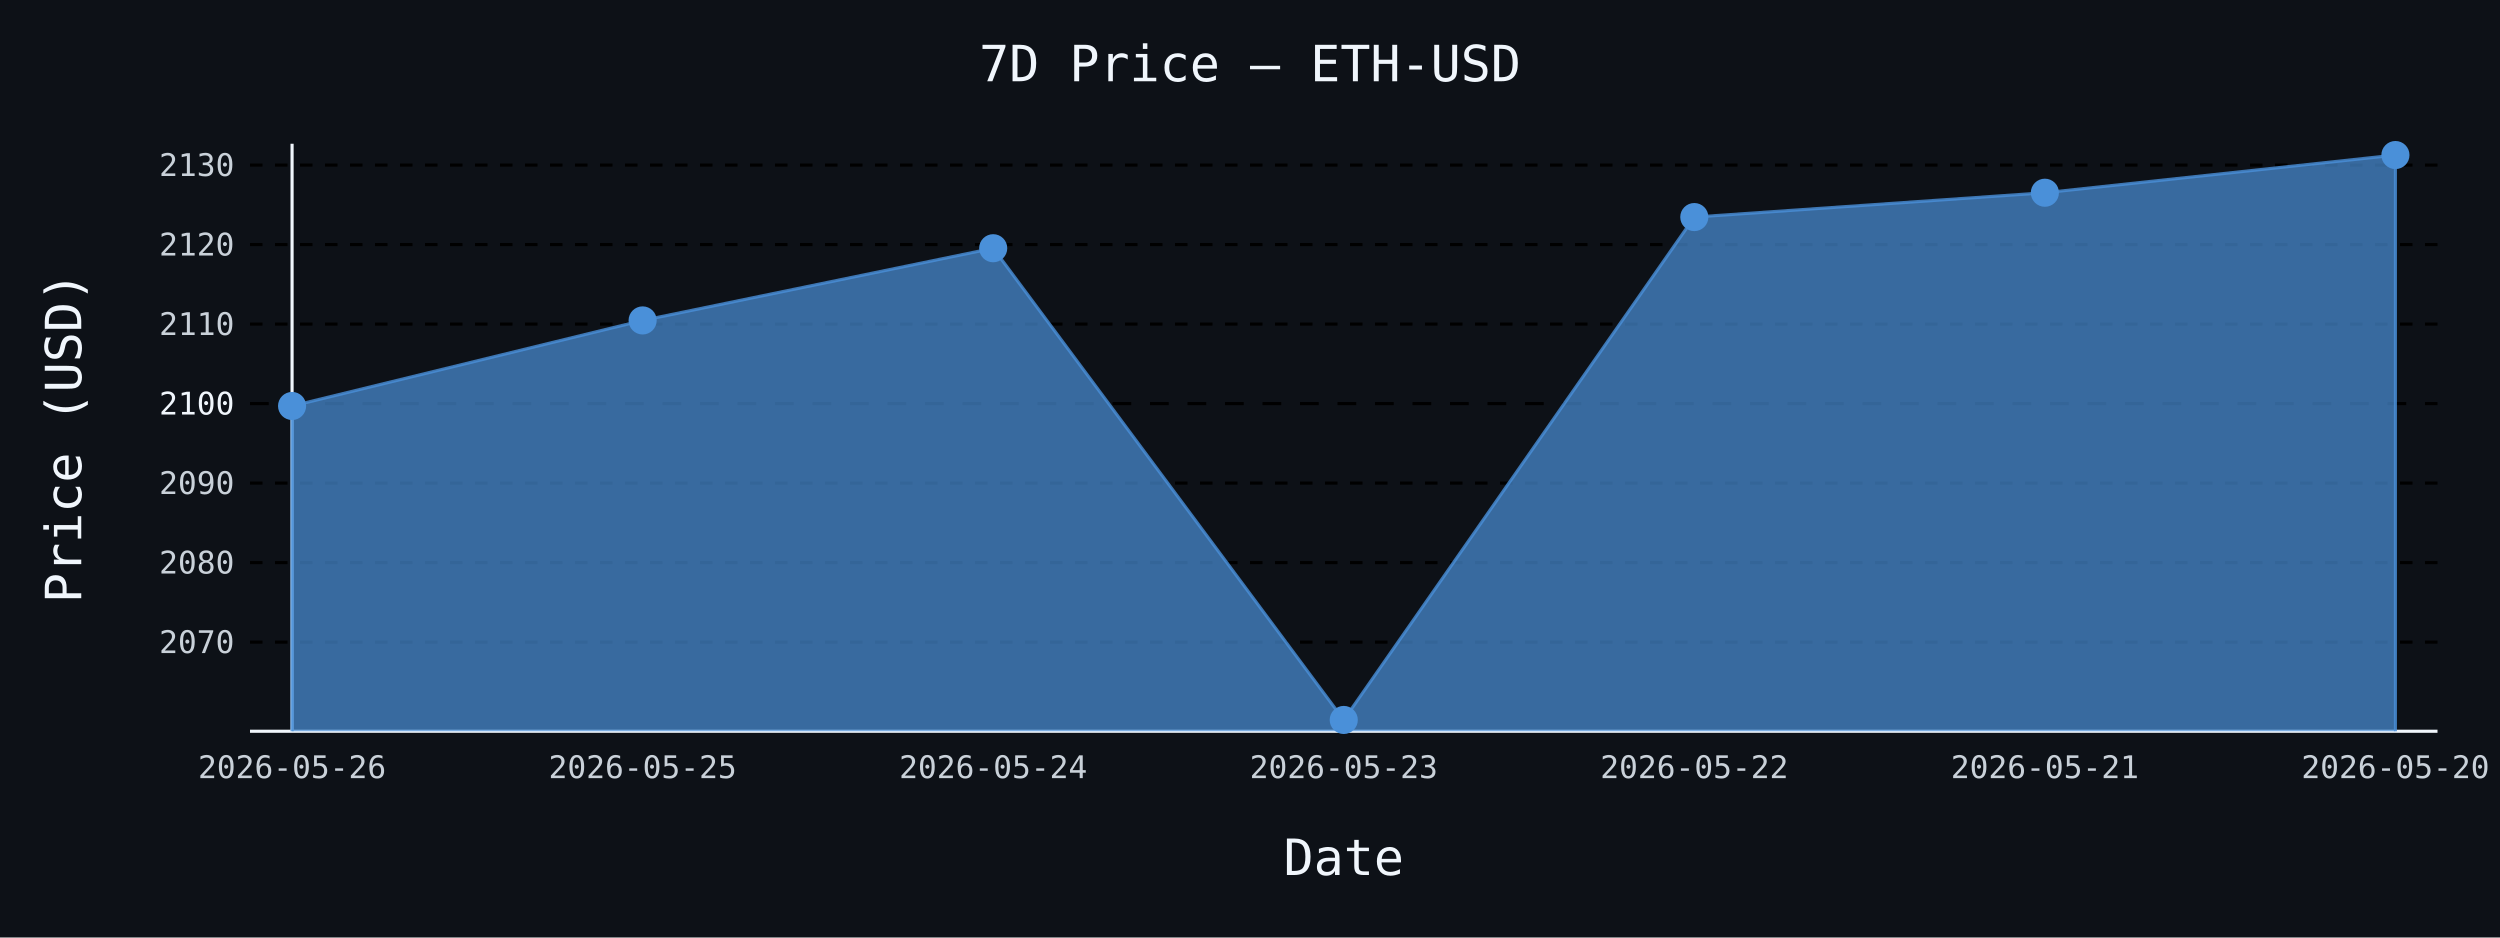
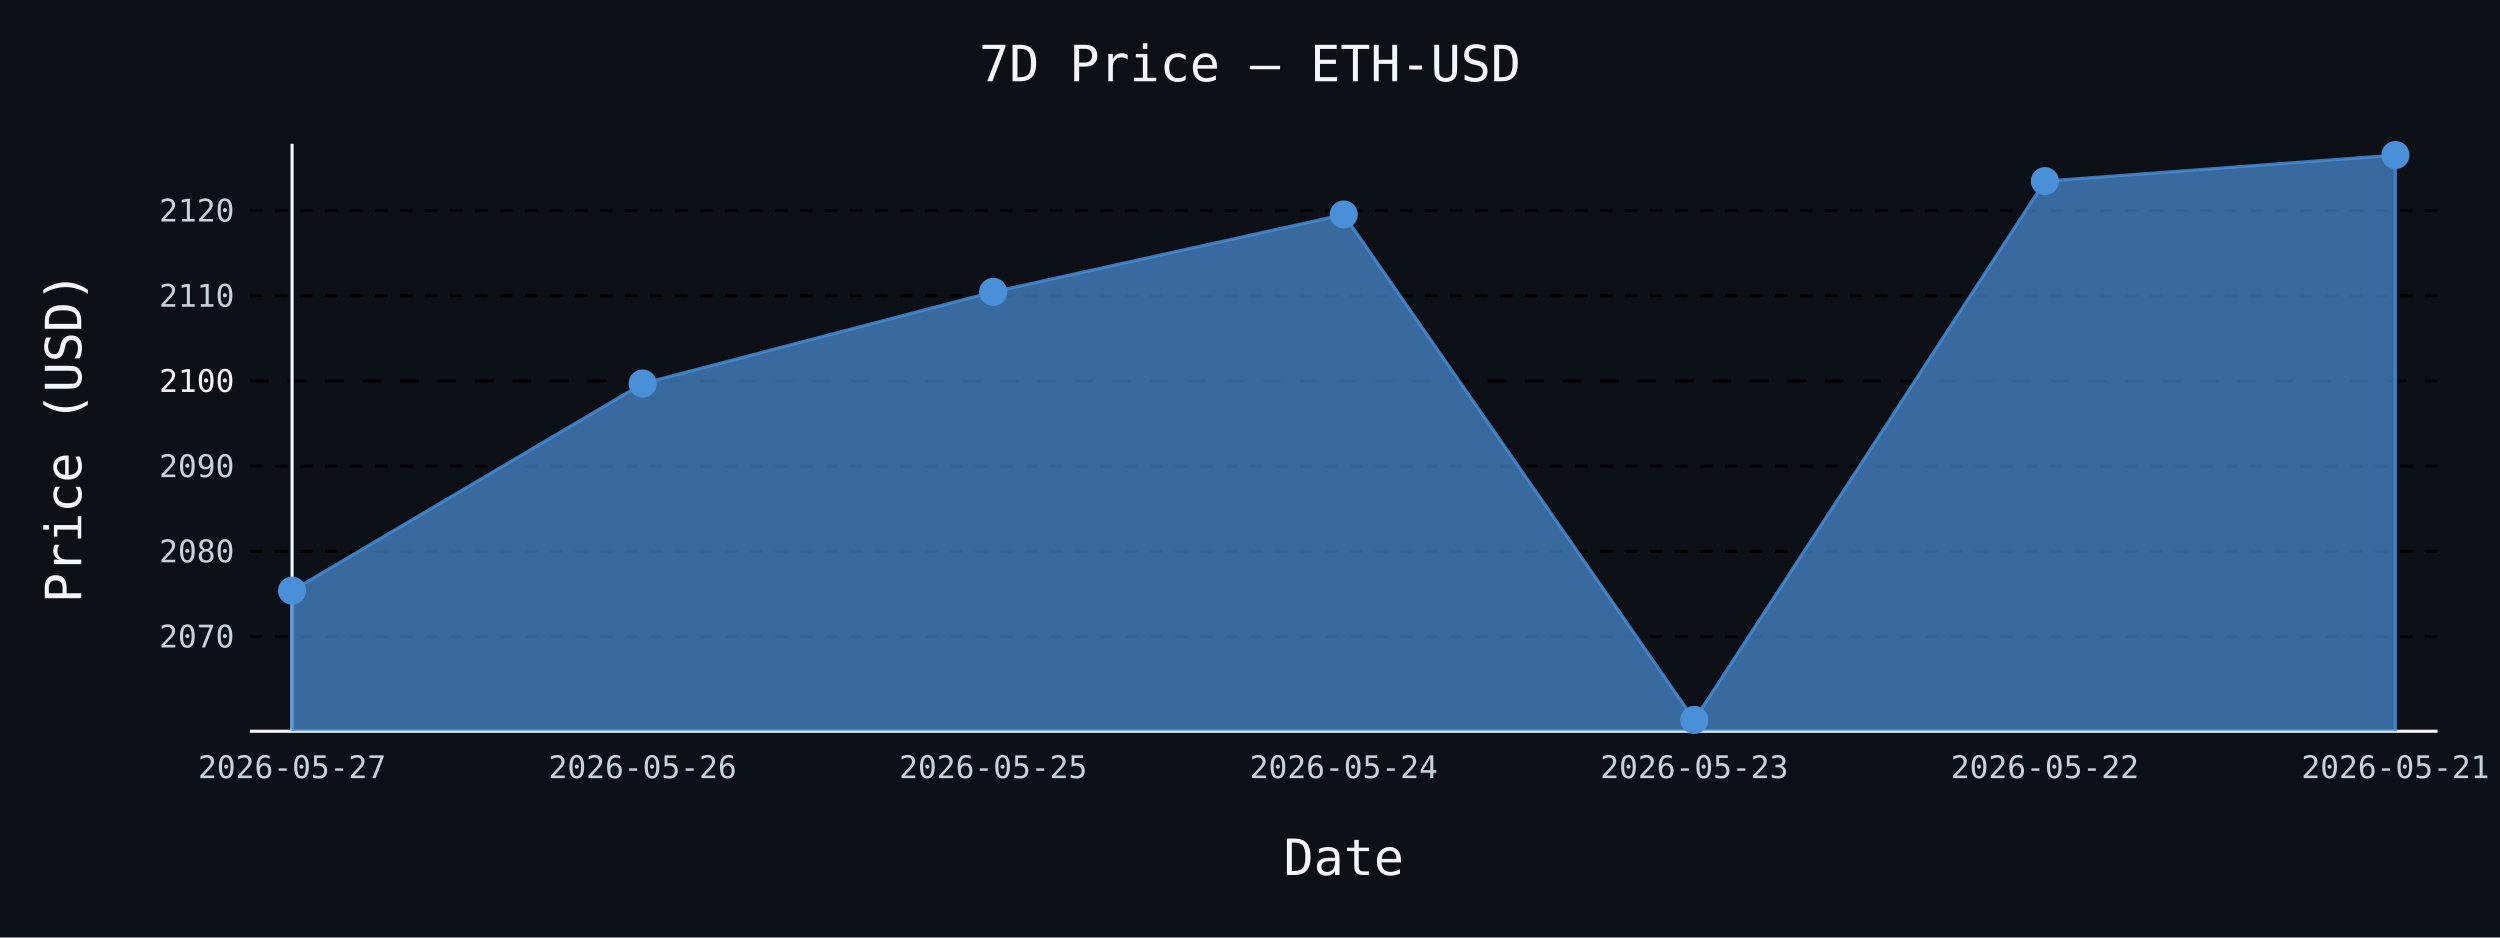
- <svg xmlns="http://www.w3.org/2000/svg" id="chart-fe62b885-936c-4f08-8e2d-fa058bd6a4ed" class="pygal-chart" viewBox="0 0 800 300">
+ <svg xmlns="http://www.w3.org/2000/svg" id="chart-954752be-d3e5-4478-9d26-b9ea35934468" class="pygal-chart" viewBox="0 0 800 300">
  <defs>
-     <style type="text/css">#chart-fe62b885-936c-4f08-8e2d-fa058bd6a4ed{-webkit-user-select:none;-webkit-font-smoothing:antialiased;font-family:monospace}#chart-fe62b885-936c-4f08-8e2d-fa058bd6a4ed .title{font-family:monospace;font-size:16px}#chart-fe62b885-936c-4f08-8e2d-fa058bd6a4ed .legends .legend text{font-family:monospace;font-size:14px}#chart-fe62b885-936c-4f08-8e2d-fa058bd6a4ed .axis text{font-family:monospace;font-size:10px}#chart-fe62b885-936c-4f08-8e2d-fa058bd6a4ed .axis text.major{font-family:monospace;font-size:10px}#chart-fe62b885-936c-4f08-8e2d-fa058bd6a4ed .text-overlay text.value{font-family:monospace;font-size:16px}#chart-fe62b885-936c-4f08-8e2d-fa058bd6a4ed .text-overlay text.label{font-family:monospace;font-size:10px}#chart-fe62b885-936c-4f08-8e2d-fa058bd6a4ed .tooltip{font-family:monospace;font-size:14px}#chart-fe62b885-936c-4f08-8e2d-fa058bd6a4ed text.no_data{font-family:monospace;font-size:64px}
- #chart-fe62b885-936c-4f08-8e2d-fa058bd6a4ed{background-color:#0d1117}#chart-fe62b885-936c-4f08-8e2d-fa058bd6a4ed path,#chart-fe62b885-936c-4f08-8e2d-fa058bd6a4ed line,#chart-fe62b885-936c-4f08-8e2d-fa058bd6a4ed rect,#chart-fe62b885-936c-4f08-8e2d-fa058bd6a4ed circle{-webkit-transition:150ms;-moz-transition:150ms;transition:150ms}#chart-fe62b885-936c-4f08-8e2d-fa058bd6a4ed .graph &gt; .background{fill:#0d1117}#chart-fe62b885-936c-4f08-8e2d-fa058bd6a4ed .plot &gt; .background{fill:#0d1117}#chart-fe62b885-936c-4f08-8e2d-fa058bd6a4ed .graph{fill:#c9d1d9}#chart-fe62b885-936c-4f08-8e2d-fa058bd6a4ed text.no_data{fill:#f0f6fc}#chart-fe62b885-936c-4f08-8e2d-fa058bd6a4ed .title{fill:#f0f6fc}#chart-fe62b885-936c-4f08-8e2d-fa058bd6a4ed .legends .legend text{fill:#c9d1d9}#chart-fe62b885-936c-4f08-8e2d-fa058bd6a4ed .legends .legend:hover text{fill:#f0f6fc}#chart-fe62b885-936c-4f08-8e2d-fa058bd6a4ed .axis .line{stroke:#f0f6fc}#chart-fe62b885-936c-4f08-8e2d-fa058bd6a4ed .axis .guide.line{stroke:#8b949e}#chart-fe62b885-936c-4f08-8e2d-fa058bd6a4ed .axis .major.line{stroke:#c9d1d9}#chart-fe62b885-936c-4f08-8e2d-fa058bd6a4ed .axis text.major{fill:#f0f6fc}#chart-fe62b885-936c-4f08-8e2d-fa058bd6a4ed .axis.y .guides:hover .guide.line,#chart-fe62b885-936c-4f08-8e2d-fa058bd6a4ed .line-graph .axis.x .guides:hover .guide.line,#chart-fe62b885-936c-4f08-8e2d-fa058bd6a4ed .stackedline-graph .axis.x .guides:hover .guide.line,#chart-fe62b885-936c-4f08-8e2d-fa058bd6a4ed .xy-graph .axis.x .guides:hover .guide.line{stroke:#f0f6fc}#chart-fe62b885-936c-4f08-8e2d-fa058bd6a4ed .axis .guides:hover text{fill:#f0f6fc}#chart-fe62b885-936c-4f08-8e2d-fa058bd6a4ed .reactive{fill-opacity:.7;stroke-opacity:.8;stroke-width:1}#chart-fe62b885-936c-4f08-8e2d-fa058bd6a4ed .ci{stroke:#c9d1d9}#chart-fe62b885-936c-4f08-8e2d-fa058bd6a4ed .reactive.active,#chart-fe62b885-936c-4f08-8e2d-fa058bd6a4ed .active .reactive{fill-opacity:.8;stroke-opacity:.9;stroke-width:4}#chart-fe62b885-936c-4f08-8e2d-fa058bd6a4ed .ci .reactive.active{stroke-width:1.5}#chart-fe62b885-936c-4f08-8e2d-fa058bd6a4ed .series text{fill:#f0f6fc}#chart-fe62b885-936c-4f08-8e2d-fa058bd6a4ed .tooltip rect{fill:#0d1117;stroke:#f0f6fc;-webkit-transition:opacity 150ms;-moz-transition:opacity 150ms;transition:opacity 150ms}#chart-fe62b885-936c-4f08-8e2d-fa058bd6a4ed .tooltip .label{fill:#c9d1d9}#chart-fe62b885-936c-4f08-8e2d-fa058bd6a4ed .tooltip .label{fill:#c9d1d9}#chart-fe62b885-936c-4f08-8e2d-fa058bd6a4ed .tooltip .legend{font-size:.8em;fill:#8b949e}#chart-fe62b885-936c-4f08-8e2d-fa058bd6a4ed .tooltip .x_label{font-size:.6em;fill:#f0f6fc}#chart-fe62b885-936c-4f08-8e2d-fa058bd6a4ed .tooltip .xlink{font-size:.5em;text-decoration:underline}#chart-fe62b885-936c-4f08-8e2d-fa058bd6a4ed .tooltip .value{font-size:1.5em}#chart-fe62b885-936c-4f08-8e2d-fa058bd6a4ed .bound{font-size:.5em}#chart-fe62b885-936c-4f08-8e2d-fa058bd6a4ed .max-value{font-size:.75em;fill:#8b949e}#chart-fe62b885-936c-4f08-8e2d-fa058bd6a4ed .map-element{fill:#0d1117;stroke:#8b949e !important}#chart-fe62b885-936c-4f08-8e2d-fa058bd6a4ed .map-element .reactive{fill-opacity:inherit;stroke-opacity:inherit}#chart-fe62b885-936c-4f08-8e2d-fa058bd6a4ed .color-0,#chart-fe62b885-936c-4f08-8e2d-fa058bd6a4ed .color-0 a:visited{stroke:#4a90d9;fill:#4a90d9}#chart-fe62b885-936c-4f08-8e2d-fa058bd6a4ed .text-overlay .color-0 text{fill:black}
- #chart-fe62b885-936c-4f08-8e2d-fa058bd6a4ed text.no_data{text-anchor:middle}#chart-fe62b885-936c-4f08-8e2d-fa058bd6a4ed .guide.line{fill:none}#chart-fe62b885-936c-4f08-8e2d-fa058bd6a4ed .centered{text-anchor:middle}#chart-fe62b885-936c-4f08-8e2d-fa058bd6a4ed .title{text-anchor:middle}#chart-fe62b885-936c-4f08-8e2d-fa058bd6a4ed .legends .legend text{fill-opacity:1}#chart-fe62b885-936c-4f08-8e2d-fa058bd6a4ed .axis.x text{text-anchor:middle}#chart-fe62b885-936c-4f08-8e2d-fa058bd6a4ed .axis.x:not(.web) text[transform]{text-anchor:start}#chart-fe62b885-936c-4f08-8e2d-fa058bd6a4ed .axis.x:not(.web) text[transform].backwards{text-anchor:end}#chart-fe62b885-936c-4f08-8e2d-fa058bd6a4ed .axis.y text{text-anchor:end}#chart-fe62b885-936c-4f08-8e2d-fa058bd6a4ed .axis.y text[transform].backwards{text-anchor:start}#chart-fe62b885-936c-4f08-8e2d-fa058bd6a4ed .axis.y2 text{text-anchor:start}#chart-fe62b885-936c-4f08-8e2d-fa058bd6a4ed .axis.y2 text[transform].backwards{text-anchor:end}#chart-fe62b885-936c-4f08-8e2d-fa058bd6a4ed .axis .guide.line{stroke-dasharray:4,4;stroke:black}#chart-fe62b885-936c-4f08-8e2d-fa058bd6a4ed .axis .major.guide.line{stroke-dasharray:6,6;stroke:black}#chart-fe62b885-936c-4f08-8e2d-fa058bd6a4ed .horizontal .axis.y .guide.line,#chart-fe62b885-936c-4f08-8e2d-fa058bd6a4ed .horizontal .axis.y2 .guide.line,#chart-fe62b885-936c-4f08-8e2d-fa058bd6a4ed .vertical .axis.x .guide.line{opacity:0}#chart-fe62b885-936c-4f08-8e2d-fa058bd6a4ed .horizontal .axis.always_show .guide.line,#chart-fe62b885-936c-4f08-8e2d-fa058bd6a4ed .vertical .axis.always_show .guide.line{opacity:1 !important}#chart-fe62b885-936c-4f08-8e2d-fa058bd6a4ed .axis.y .guides:hover .guide.line,#chart-fe62b885-936c-4f08-8e2d-fa058bd6a4ed .axis.y2 .guides:hover .guide.line,#chart-fe62b885-936c-4f08-8e2d-fa058bd6a4ed .axis.x .guides:hover .guide.line{opacity:1}#chart-fe62b885-936c-4f08-8e2d-fa058bd6a4ed .axis .guides:hover text{opacity:1}#chart-fe62b885-936c-4f08-8e2d-fa058bd6a4ed .nofill{fill:none}#chart-fe62b885-936c-4f08-8e2d-fa058bd6a4ed .subtle-fill{fill-opacity:.2}#chart-fe62b885-936c-4f08-8e2d-fa058bd6a4ed .dot{stroke-width:1px;fill-opacity:1;stroke-opacity:1}#chart-fe62b885-936c-4f08-8e2d-fa058bd6a4ed .dot.active{stroke-width:5px}#chart-fe62b885-936c-4f08-8e2d-fa058bd6a4ed .dot.negative{fill:transparent}#chart-fe62b885-936c-4f08-8e2d-fa058bd6a4ed text,#chart-fe62b885-936c-4f08-8e2d-fa058bd6a4ed tspan{stroke:none !important}#chart-fe62b885-936c-4f08-8e2d-fa058bd6a4ed .series text.active{opacity:1}#chart-fe62b885-936c-4f08-8e2d-fa058bd6a4ed .tooltip rect{fill-opacity:.95;stroke-width:.5}#chart-fe62b885-936c-4f08-8e2d-fa058bd6a4ed .tooltip text{fill-opacity:1}#chart-fe62b885-936c-4f08-8e2d-fa058bd6a4ed .showable{visibility:hidden}#chart-fe62b885-936c-4f08-8e2d-fa058bd6a4ed .showable.shown{visibility:visible}#chart-fe62b885-936c-4f08-8e2d-fa058bd6a4ed .gauge-background{fill:rgba(229,229,229,1);stroke:none}#chart-fe62b885-936c-4f08-8e2d-fa058bd6a4ed .bg-lines{stroke:#0d1117;stroke-width:2px}</style>
+     <style type="text/css">#chart-954752be-d3e5-4478-9d26-b9ea35934468{-webkit-user-select:none;-webkit-font-smoothing:antialiased;font-family:monospace}#chart-954752be-d3e5-4478-9d26-b9ea35934468 .title{font-family:monospace;font-size:16px}#chart-954752be-d3e5-4478-9d26-b9ea35934468 .legends .legend text{font-family:monospace;font-size:14px}#chart-954752be-d3e5-4478-9d26-b9ea35934468 .axis text{font-family:monospace;font-size:10px}#chart-954752be-d3e5-4478-9d26-b9ea35934468 .axis text.major{font-family:monospace;font-size:10px}#chart-954752be-d3e5-4478-9d26-b9ea35934468 .text-overlay text.value{font-family:monospace;font-size:16px}#chart-954752be-d3e5-4478-9d26-b9ea35934468 .text-overlay text.label{font-family:monospace;font-size:10px}#chart-954752be-d3e5-4478-9d26-b9ea35934468 .tooltip{font-family:monospace;font-size:14px}#chart-954752be-d3e5-4478-9d26-b9ea35934468 text.no_data{font-family:monospace;font-size:64px}
+ #chart-954752be-d3e5-4478-9d26-b9ea35934468{background-color:#0d1117}#chart-954752be-d3e5-4478-9d26-b9ea35934468 path,#chart-954752be-d3e5-4478-9d26-b9ea35934468 line,#chart-954752be-d3e5-4478-9d26-b9ea35934468 rect,#chart-954752be-d3e5-4478-9d26-b9ea35934468 circle{-webkit-transition:150ms;-moz-transition:150ms;transition:150ms}#chart-954752be-d3e5-4478-9d26-b9ea35934468 .graph &gt; .background{fill:#0d1117}#chart-954752be-d3e5-4478-9d26-b9ea35934468 .plot &gt; .background{fill:#0d1117}#chart-954752be-d3e5-4478-9d26-b9ea35934468 .graph{fill:#c9d1d9}#chart-954752be-d3e5-4478-9d26-b9ea35934468 text.no_data{fill:#f0f6fc}#chart-954752be-d3e5-4478-9d26-b9ea35934468 .title{fill:#f0f6fc}#chart-954752be-d3e5-4478-9d26-b9ea35934468 .legends .legend text{fill:#c9d1d9}#chart-954752be-d3e5-4478-9d26-b9ea35934468 .legends .legend:hover text{fill:#f0f6fc}#chart-954752be-d3e5-4478-9d26-b9ea35934468 .axis .line{stroke:#f0f6fc}#chart-954752be-d3e5-4478-9d26-b9ea35934468 .axis .guide.line{stroke:#8b949e}#chart-954752be-d3e5-4478-9d26-b9ea35934468 .axis .major.line{stroke:#c9d1d9}#chart-954752be-d3e5-4478-9d26-b9ea35934468 .axis text.major{fill:#f0f6fc}#chart-954752be-d3e5-4478-9d26-b9ea35934468 .axis.y .guides:hover .guide.line,#chart-954752be-d3e5-4478-9d26-b9ea35934468 .line-graph .axis.x .guides:hover .guide.line,#chart-954752be-d3e5-4478-9d26-b9ea35934468 .stackedline-graph .axis.x .guides:hover .guide.line,#chart-954752be-d3e5-4478-9d26-b9ea35934468 .xy-graph .axis.x .guides:hover .guide.line{stroke:#f0f6fc}#chart-954752be-d3e5-4478-9d26-b9ea35934468 .axis .guides:hover text{fill:#f0f6fc}#chart-954752be-d3e5-4478-9d26-b9ea35934468 .reactive{fill-opacity:.7;stroke-opacity:.8;stroke-width:1}#chart-954752be-d3e5-4478-9d26-b9ea35934468 .ci{stroke:#c9d1d9}#chart-954752be-d3e5-4478-9d26-b9ea35934468 .reactive.active,#chart-954752be-d3e5-4478-9d26-b9ea35934468 .active .reactive{fill-opacity:.8;stroke-opacity:.9;stroke-width:4}#chart-954752be-d3e5-4478-9d26-b9ea35934468 .ci .reactive.active{stroke-width:1.5}#chart-954752be-d3e5-4478-9d26-b9ea35934468 .series text{fill:#f0f6fc}#chart-954752be-d3e5-4478-9d26-b9ea35934468 .tooltip rect{fill:#0d1117;stroke:#f0f6fc;-webkit-transition:opacity 150ms;-moz-transition:opacity 150ms;transition:opacity 150ms}#chart-954752be-d3e5-4478-9d26-b9ea35934468 .tooltip .label{fill:#c9d1d9}#chart-954752be-d3e5-4478-9d26-b9ea35934468 .tooltip .label{fill:#c9d1d9}#chart-954752be-d3e5-4478-9d26-b9ea35934468 .tooltip .legend{font-size:.8em;fill:#8b949e}#chart-954752be-d3e5-4478-9d26-b9ea35934468 .tooltip .x_label{font-size:.6em;fill:#f0f6fc}#chart-954752be-d3e5-4478-9d26-b9ea35934468 .tooltip .xlink{font-size:.5em;text-decoration:underline}#chart-954752be-d3e5-4478-9d26-b9ea35934468 .tooltip .value{font-size:1.5em}#chart-954752be-d3e5-4478-9d26-b9ea35934468 .bound{font-size:.5em}#chart-954752be-d3e5-4478-9d26-b9ea35934468 .max-value{font-size:.75em;fill:#8b949e}#chart-954752be-d3e5-4478-9d26-b9ea35934468 .map-element{fill:#0d1117;stroke:#8b949e !important}#chart-954752be-d3e5-4478-9d26-b9ea35934468 .map-element .reactive{fill-opacity:inherit;stroke-opacity:inherit}#chart-954752be-d3e5-4478-9d26-b9ea35934468 .color-0,#chart-954752be-d3e5-4478-9d26-b9ea35934468 .color-0 a:visited{stroke:#4a90d9;fill:#4a90d9}#chart-954752be-d3e5-4478-9d26-b9ea35934468 .text-overlay .color-0 text{fill:black}
+ #chart-954752be-d3e5-4478-9d26-b9ea35934468 text.no_data{text-anchor:middle}#chart-954752be-d3e5-4478-9d26-b9ea35934468 .guide.line{fill:none}#chart-954752be-d3e5-4478-9d26-b9ea35934468 .centered{text-anchor:middle}#chart-954752be-d3e5-4478-9d26-b9ea35934468 .title{text-anchor:middle}#chart-954752be-d3e5-4478-9d26-b9ea35934468 .legends .legend text{fill-opacity:1}#chart-954752be-d3e5-4478-9d26-b9ea35934468 .axis.x text{text-anchor:middle}#chart-954752be-d3e5-4478-9d26-b9ea35934468 .axis.x:not(.web) text[transform]{text-anchor:start}#chart-954752be-d3e5-4478-9d26-b9ea35934468 .axis.x:not(.web) text[transform].backwards{text-anchor:end}#chart-954752be-d3e5-4478-9d26-b9ea35934468 .axis.y text{text-anchor:end}#chart-954752be-d3e5-4478-9d26-b9ea35934468 .axis.y text[transform].backwards{text-anchor:start}#chart-954752be-d3e5-4478-9d26-b9ea35934468 .axis.y2 text{text-anchor:start}#chart-954752be-d3e5-4478-9d26-b9ea35934468 .axis.y2 text[transform].backwards{text-anchor:end}#chart-954752be-d3e5-4478-9d26-b9ea35934468 .axis .guide.line{stroke-dasharray:4,4;stroke:black}#chart-954752be-d3e5-4478-9d26-b9ea35934468 .axis .major.guide.line{stroke-dasharray:6,6;stroke:black}#chart-954752be-d3e5-4478-9d26-b9ea35934468 .horizontal .axis.y .guide.line,#chart-954752be-d3e5-4478-9d26-b9ea35934468 .horizontal .axis.y2 .guide.line,#chart-954752be-d3e5-4478-9d26-b9ea35934468 .vertical .axis.x .guide.line{opacity:0}#chart-954752be-d3e5-4478-9d26-b9ea35934468 .horizontal .axis.always_show .guide.line,#chart-954752be-d3e5-4478-9d26-b9ea35934468 .vertical .axis.always_show .guide.line{opacity:1 !important}#chart-954752be-d3e5-4478-9d26-b9ea35934468 .axis.y .guides:hover .guide.line,#chart-954752be-d3e5-4478-9d26-b9ea35934468 .axis.y2 .guides:hover .guide.line,#chart-954752be-d3e5-4478-9d26-b9ea35934468 .axis.x .guides:hover .guide.line{opacity:1}#chart-954752be-d3e5-4478-9d26-b9ea35934468 .axis .guides:hover text{opacity:1}#chart-954752be-d3e5-4478-9d26-b9ea35934468 .nofill{fill:none}#chart-954752be-d3e5-4478-9d26-b9ea35934468 .subtle-fill{fill-opacity:.2}#chart-954752be-d3e5-4478-9d26-b9ea35934468 .dot{stroke-width:1px;fill-opacity:1;stroke-opacity:1}#chart-954752be-d3e5-4478-9d26-b9ea35934468 .dot.active{stroke-width:5px}#chart-954752be-d3e5-4478-9d26-b9ea35934468 .dot.negative{fill:transparent}#chart-954752be-d3e5-4478-9d26-b9ea35934468 text,#chart-954752be-d3e5-4478-9d26-b9ea35934468 tspan{stroke:none !important}#chart-954752be-d3e5-4478-9d26-b9ea35934468 .series text.active{opacity:1}#chart-954752be-d3e5-4478-9d26-b9ea35934468 .tooltip rect{fill-opacity:.95;stroke-width:.5}#chart-954752be-d3e5-4478-9d26-b9ea35934468 .tooltip text{fill-opacity:1}#chart-954752be-d3e5-4478-9d26-b9ea35934468 .showable{visibility:hidden}#chart-954752be-d3e5-4478-9d26-b9ea35934468 .showable.shown{visibility:visible}#chart-954752be-d3e5-4478-9d26-b9ea35934468 .gauge-background{fill:rgba(229,229,229,1);stroke:none}#chart-954752be-d3e5-4478-9d26-b9ea35934468 .bg-lines{stroke:#0d1117;stroke-width:2px}</style>
  </defs>
  <g class="graph line-graph vertical">
    <rect x="0" y="0" width="800" height="300" class="background" />
    <g transform="translate(80, 46)" class="plot">
      <rect x="0" y="0" width="700.0" height="188" class="background" />
      <g class="axis y always_show">
        <path d="M0 188 h700" class="line" />
        <g class="guides">
-           <path d="M0 159.476 h700" class="guide line" />
-           <text x="-5" y="162.976" class="">2070</text>
+           <path d="M0 157.696 h700" class="guide line" />
+           <text x="-5" y="161.196" class="">2070</text>
        </g>
        <g class="guides">
-           <path d="M0 134.034 h700" class="guide line" />
-           <text x="-5" y="137.534" class="">2080</text>
+           <path d="M0 130.435 h700" class="guide line" />
+           <text x="-5" y="133.935" class="">2080</text>
        </g>
        <g class="guides">
-           <path d="M0 108.591 h700" class="guide line" />
-           <text x="-5" y="112.091" class="">2090</text>
+           <path d="M0 103.173 h700" class="guide line" />
+           <text x="-5" y="106.673" class="">2090</text>
        </g>
        <g class="guides">
-           <path d="M0 83.149 h700" class="major guide line" />
-           <text x="-5" y="86.649" class="major">2100</text>
+           <path d="M0 75.912 h700" class="major guide line" />
+           <text x="-5" y="79.412" class="major">2100</text>
        </g>
        <g class="guides">
-           <path d="M0 57.706 h700" class="guide line" />
-           <text x="-5" y="61.206" class="">2110</text>
+           <path d="M0 48.651 h700" class="guide line" />
+           <text x="-5" y="52.151" class="">2110</text>
        </g>
        <g class="guides">
-           <path d="M0 32.264 h700" class="guide line" />
-           <text x="-5" y="35.764" class="">2120</text>
-         </g>
-         <g class="guides">
-           <path d="M0 6.821 h700" class="guide line" />
-           <text x="-5" y="10.321" class="">2130</text>
+           <path d="M0 21.39 h700" class="guide line" />
+           <text x="-5" y="24.89" class="">2120</text>
        </g>
      </g>
      <g class="axis x">
        <g class="guides">
          <path d="M13.462 0 v188" class="line" />
-           <text x="13.462" y="203.0" class="">2026-05-26</text>
+           <text x="13.462" y="203.0" class="">2026-05-27</text>
        </g>
        <g class="guides">
          <path d="M125.641 0 v188" class="guide line" />
-           <text x="125.641" y="203.0" class="">2026-05-25</text>
+           <text x="125.641" y="203.0" class="">2026-05-26</text>
        </g>
        <g class="guides">
          <path d="M237.821 0 v188" class="guide line" />
-           <text x="237.821" y="203.0" class="">2026-05-24</text>
+           <text x="237.821" y="203.0" class="">2026-05-25</text>
        </g>
        <g class="guides">
          <path d="M350 0 v188" class="guide line" />
-           <text x="350.0" y="203.0" class="">2026-05-23</text>
+           <text x="350.0" y="203.0" class="">2026-05-24</text>
        </g>
        <g class="guides">
          <path d="M462.179 0 v188" class="guide line" />
-           <text x="462.179" y="203.0" class="">2026-05-22</text>
+           <text x="462.179" y="203.0" class="">2026-05-23</text>
        </g>
        <g class="guides">
          <path d="M574.359 0 v188" class="guide line" />
-           <text x="574.359" y="203.0" class="">2026-05-21</text>
+           <text x="574.359" y="203.0" class="">2026-05-22</text>
        </g>
        <g class="guides">
          <path d="M686.538 0 v188" class="guide line" />
-           <text x="686.538" y="203.0" class="">2026-05-20</text>
+           <text x="686.538" y="203.0" class="">2026-05-21</text>
        </g>
      </g>
      <g class="series serie-0 color-0">
-         <path d="M13.462 188 L13.462 83.912 125.641 56.536 237.821 33.434 350 184.385 462.179 23.461 574.359 15.675 686.538 3.615 686.538 188" class="line reactive" />
+         <path d="M13.462 188 L13.462 143.002 125.641 76.73 237.821 47.397 350 22.644 462.179 184.385 574.359 11.957 686.538 3.615 686.538 188" class="line reactive" />
      </g>
    </g>
    <g class="titles">
      <text x="400.0" y="26" class="title plot_title">7D Price — ETH-USD</text>
      <text x="430.0" y="280" class="title">Date</text>
      <text x="0" y="166.0" class="title" transform="rotate(-90 0 140)">Price (USD)</text>
    </g>
    <g transform="translate(80, 46)" class="plot overlay">
      <g class="series serie-0 color-0">
        <g class="dots">
-           <circle cx="13.462" cy="83.912" r="4" class="dot reactive tooltip-trigger" />
+           <circle cx="13.462" cy="143.002" r="4" class="dot reactive tooltip-trigger" />
        </g>
        <g class="dots">
-           <circle cx="125.641" cy="56.536" r="4" class="dot reactive tooltip-trigger" />
+           <circle cx="125.641" cy="76.73" r="4" class="dot reactive tooltip-trigger" />
        </g>
        <g class="dots">
-           <circle cx="237.821" cy="33.434" r="4" class="dot reactive tooltip-trigger" />
+           <circle cx="237.821" cy="47.397" r="4" class="dot reactive tooltip-trigger" />
        </g>
        <g class="dots">
-           <circle cx="350.0" cy="184.385" r="4" class="dot reactive tooltip-trigger" />
+           <circle cx="350.0" cy="22.644" r="4" class="dot reactive tooltip-trigger" />
        </g>
        <g class="dots">
-           <circle cx="462.179" cy="23.461" r="4" class="dot reactive tooltip-trigger" />
+           <circle cx="462.179" cy="184.385" r="4" class="dot reactive tooltip-trigger" />
        </g>
        <g class="dots">
-           <circle cx="574.359" cy="15.675" r="4" class="dot reactive tooltip-trigger" />
+           <circle cx="574.359" cy="11.957" r="4" class="dot reactive tooltip-trigger" />
        </g>
        <g class="dots">
          <circle cx="686.538" cy="3.615" r="4" class="dot reactive tooltip-trigger" />
        </g>
      </g>
    </g>
    <g transform="translate(80, 46)" class="plot text-overlay">
      <g class="series serie-0 color-0" />
    </g>
    <g transform="translate(80, 46)" class="plot tooltip-overlay">
      <g transform="translate(0 0)" style="opacity: 0" class="tooltip">
        <rect rx="0" ry="0" width="0" height="0" class="tooltip-box" />
        <g class="text" />
      </g>
    </g>
  </g>
</svg>
